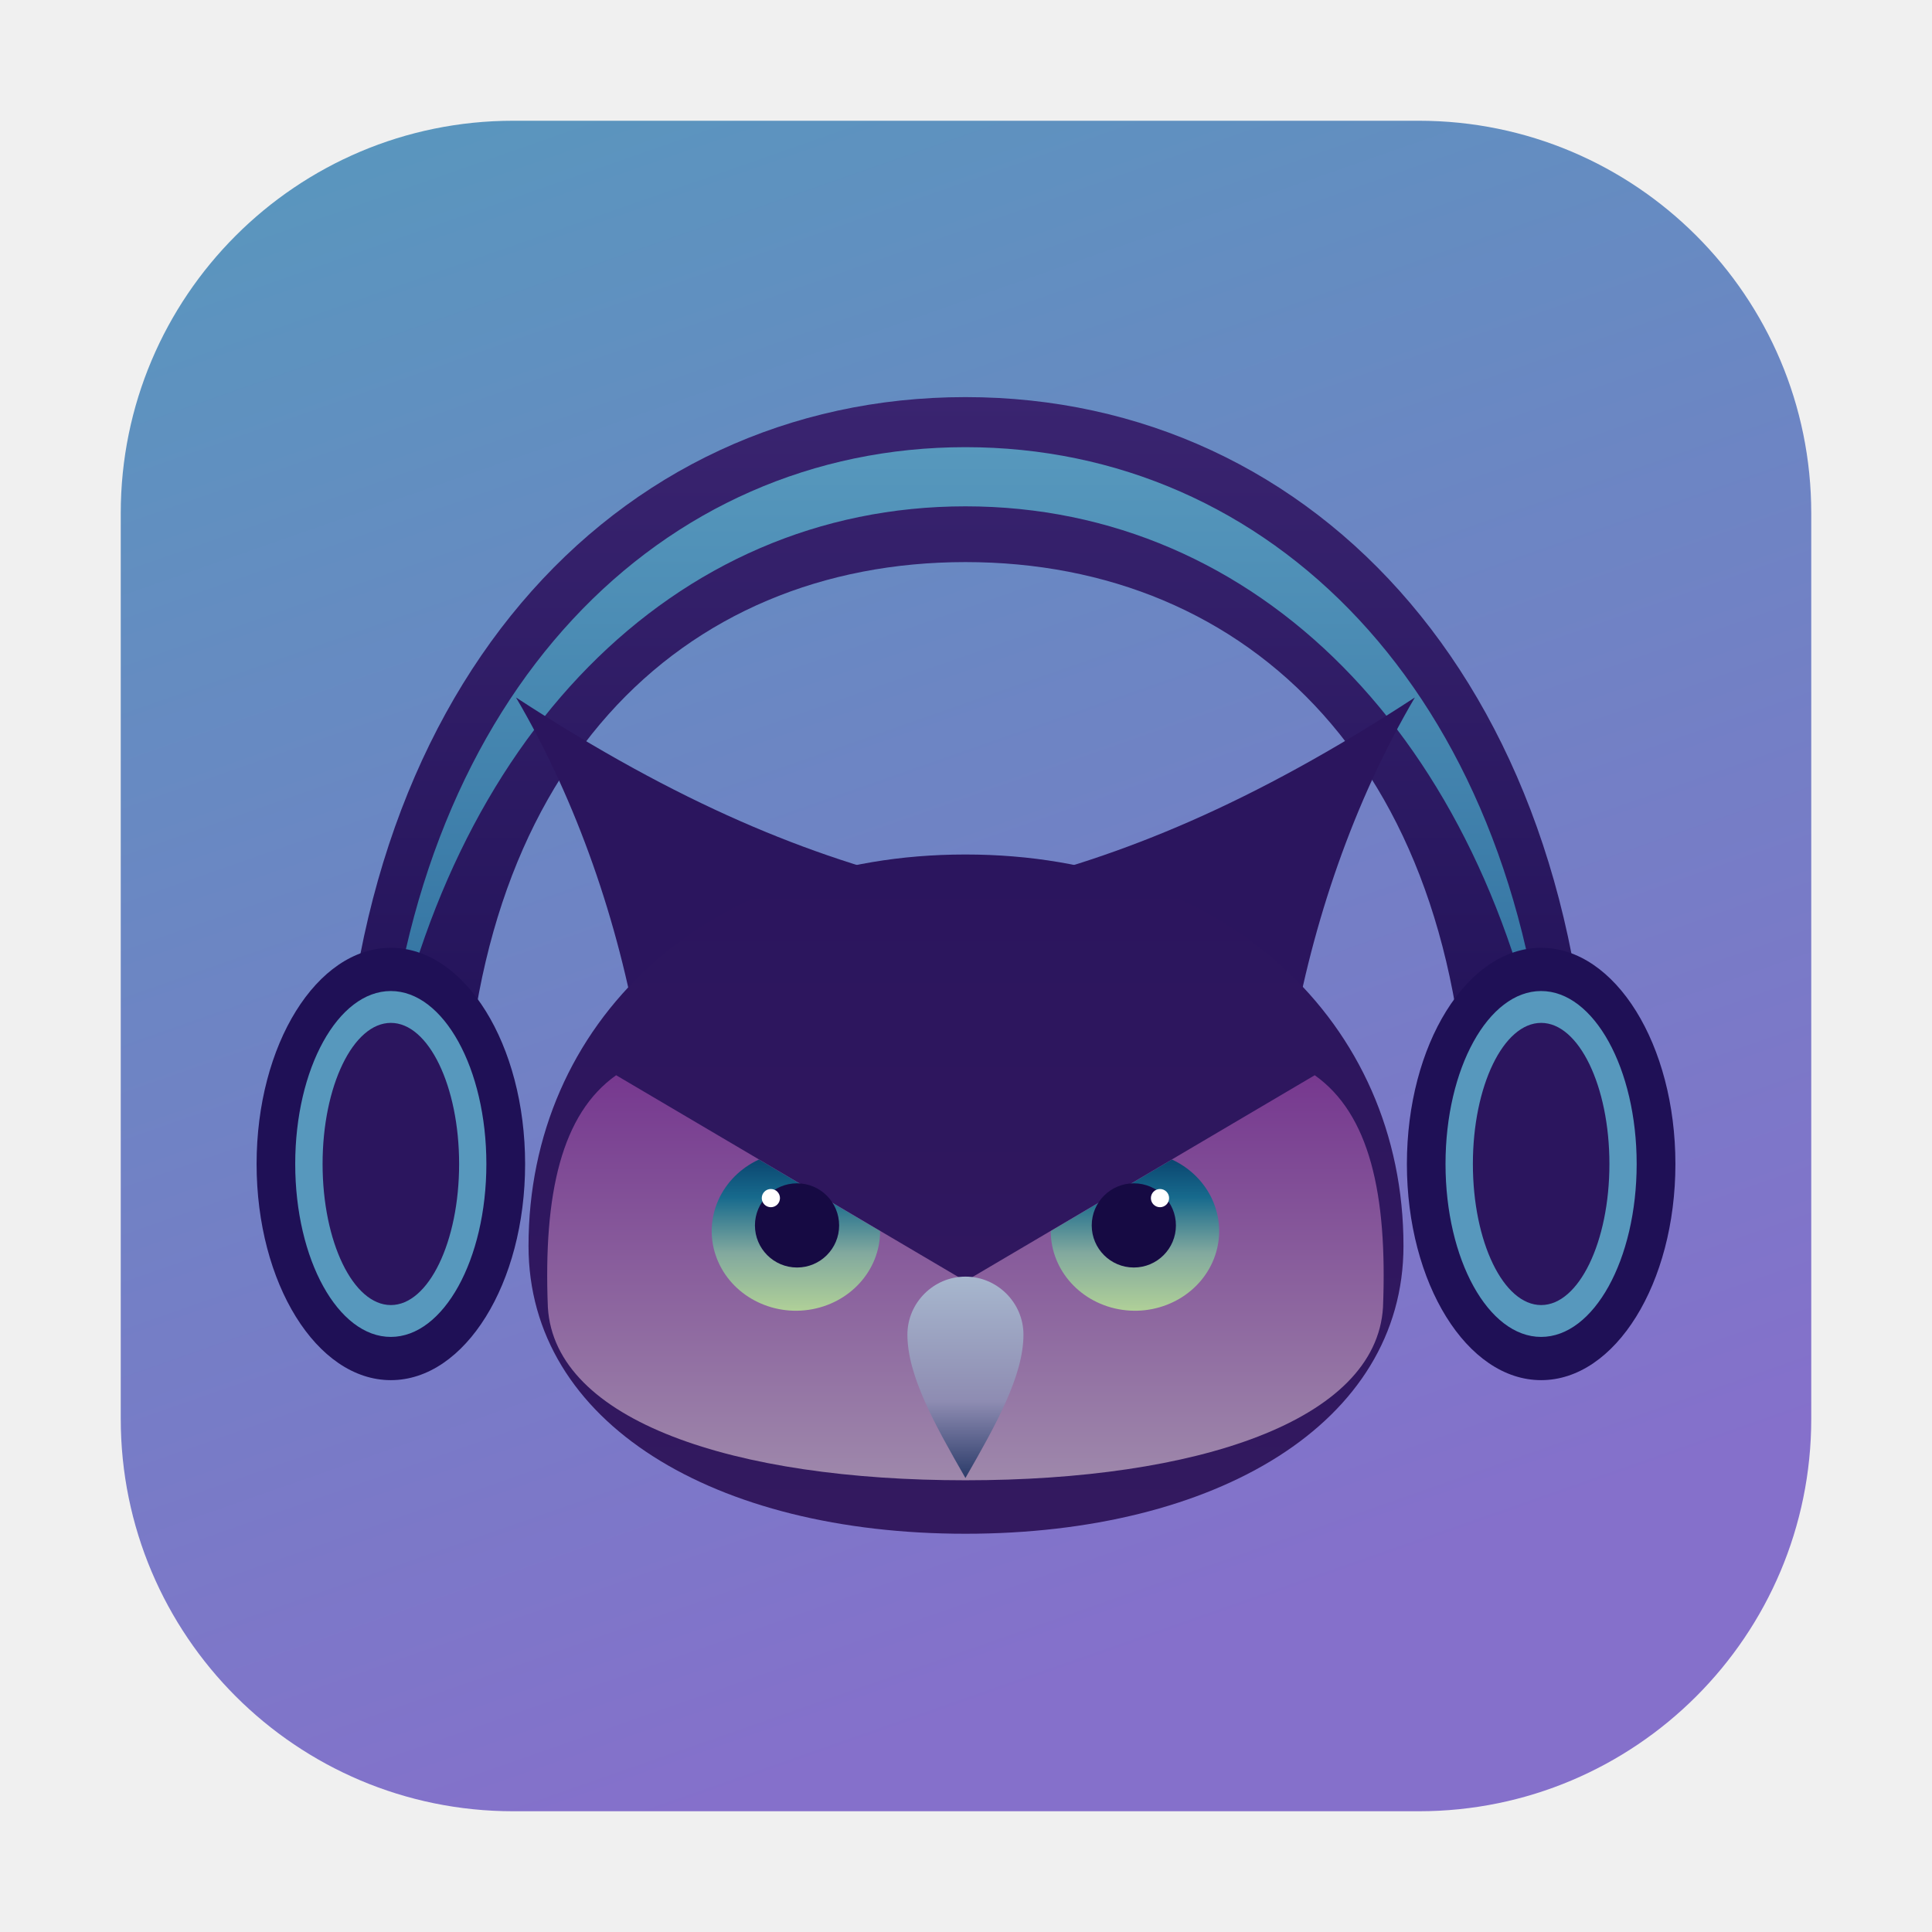
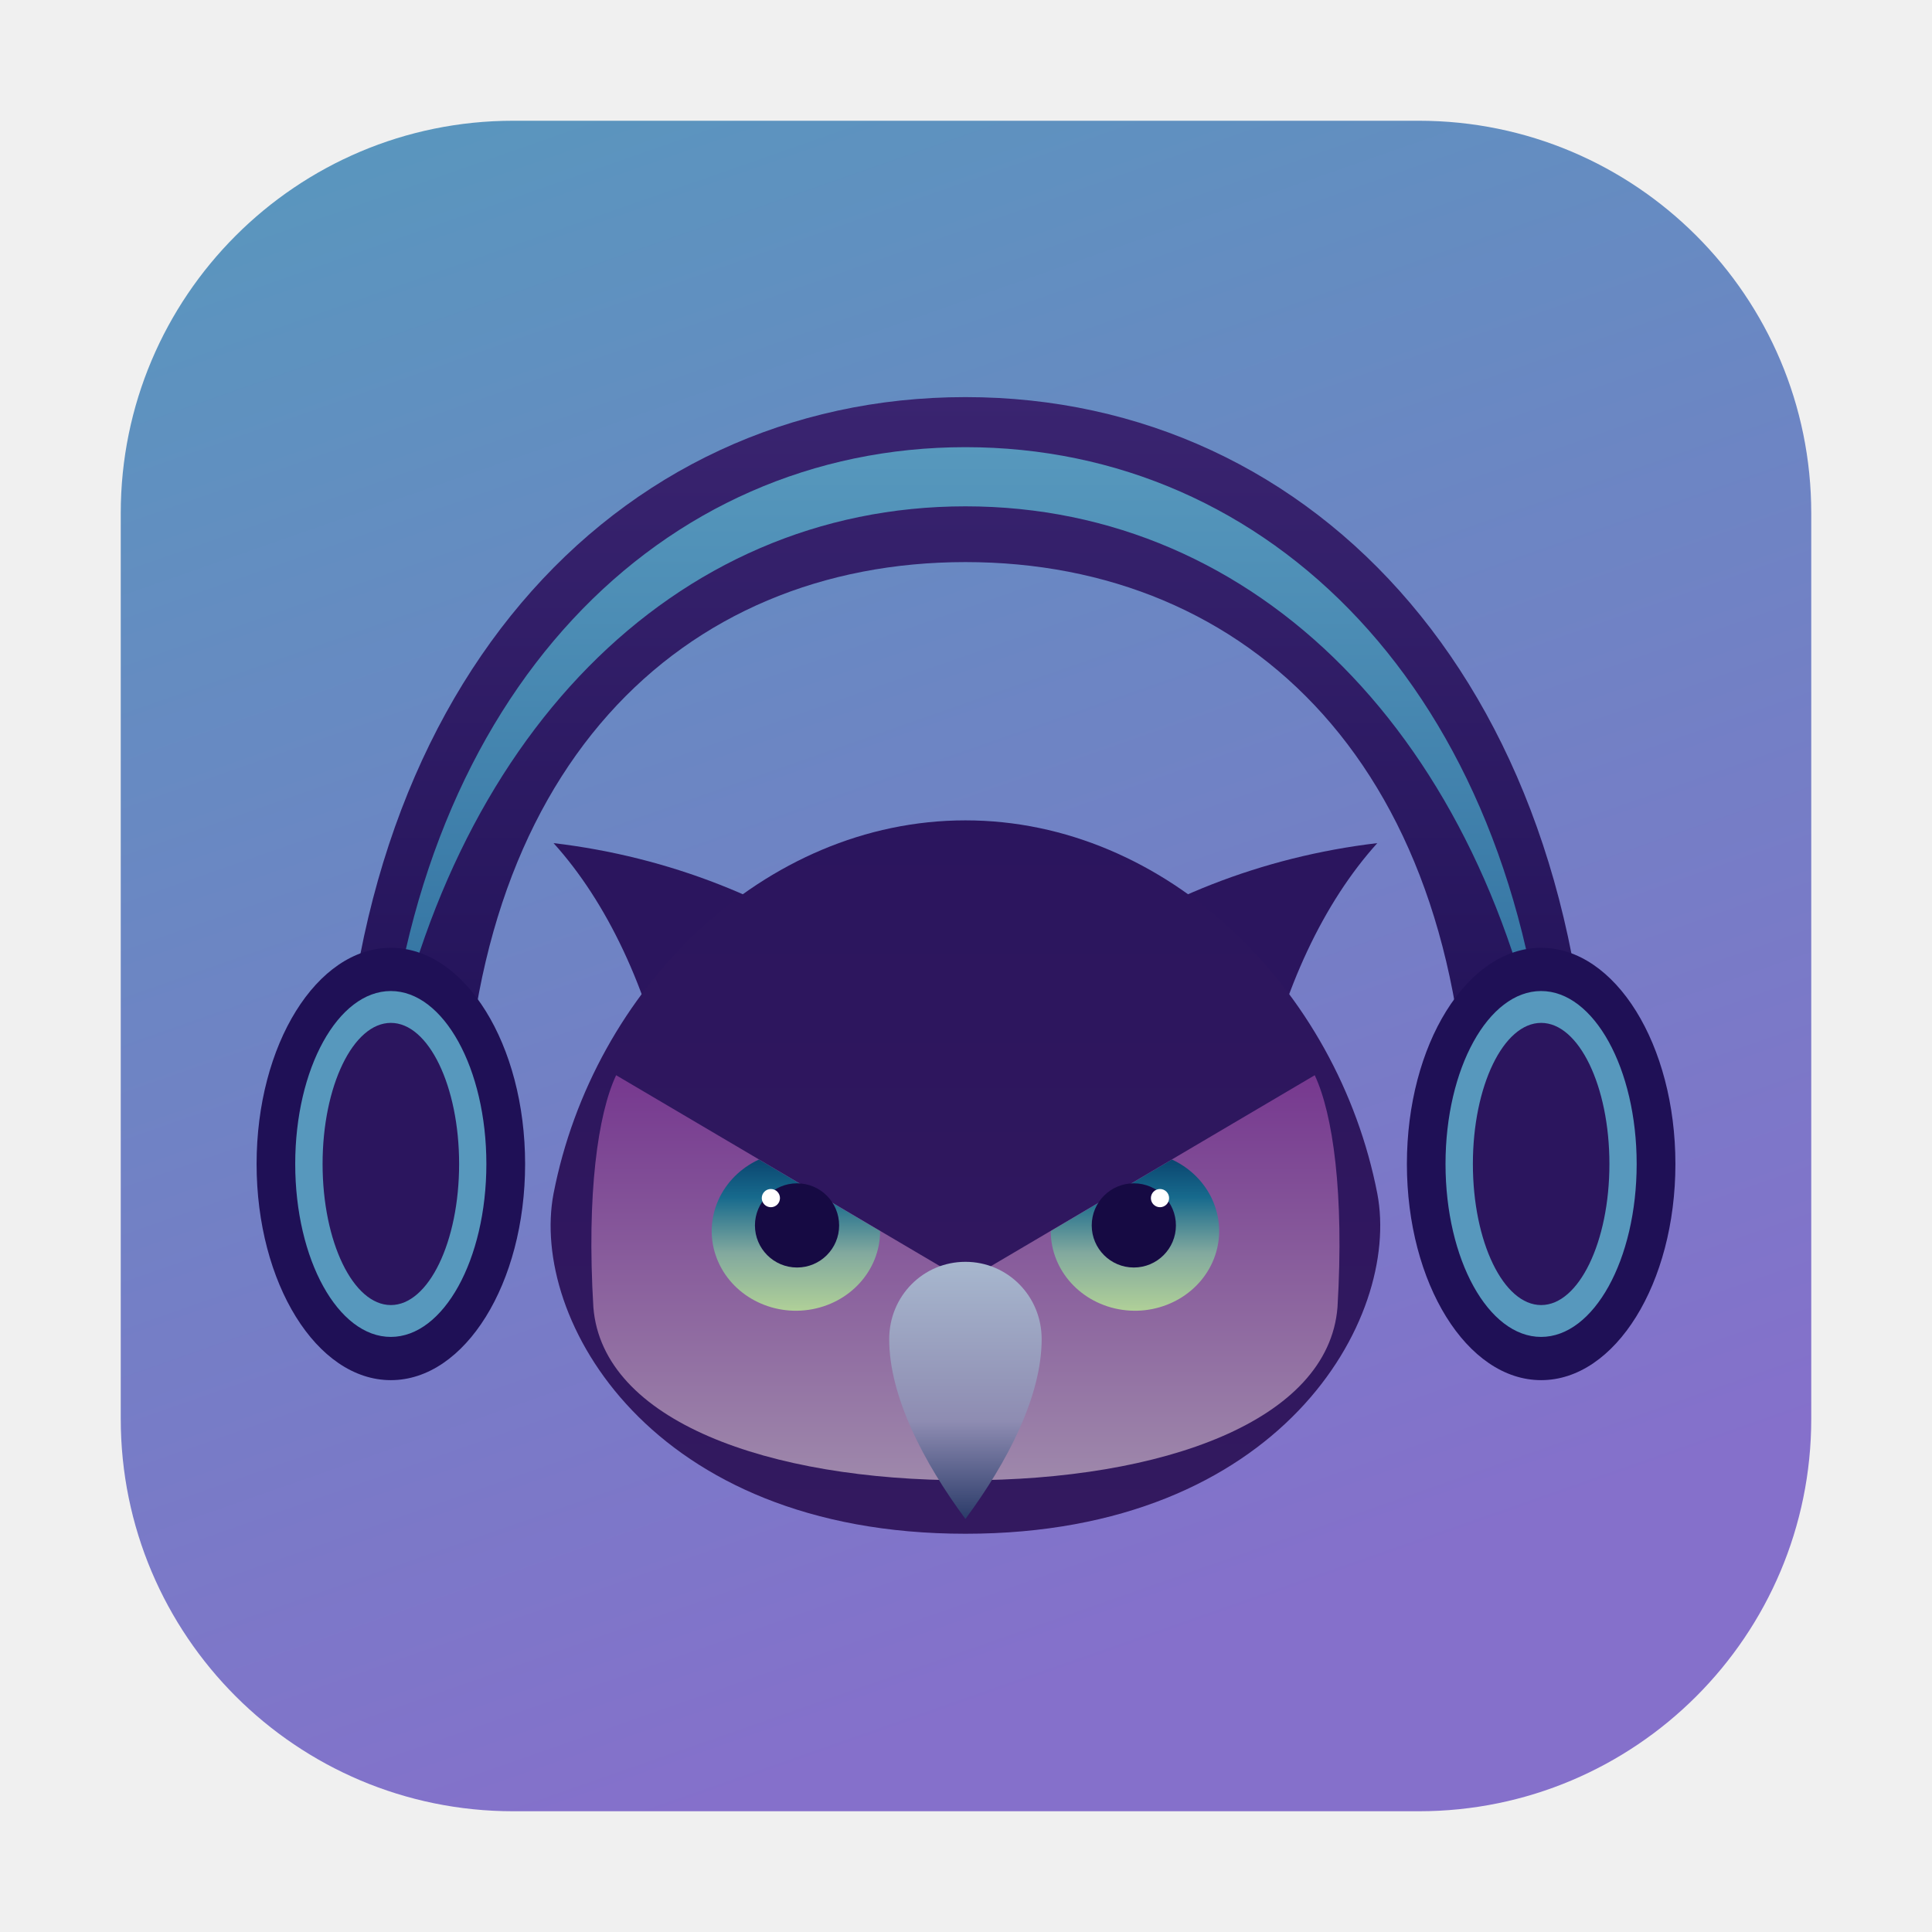
<svg xmlns="http://www.w3.org/2000/svg" viewBox="0 0 128 128" width="128" height="128">
  <g id="rp-plate">
    <defs>
      <linearGradient id="rp-plate-fill" x1="0" y1="0" x2="0.35" y2="1">
        <stop offset="0" stop-color="#5798BD" />
        <stop offset="1" stop-color="#8570CB" />
      </linearGradient>
    </defs>
    <rect x="8" y="8" width="112" height="112" rx="26" fill="url(#rp-plate-fill)" />
  </g>
  <g id="rp-mark" transform="translate(17 26.3095) scale(0.075381)">
    <defs>
      <linearGradient id="rp-m-rp-band" x1="0" y1="1" x2="0" y2="0">
        <stop offset="0" stop-color="#1F1056" />
        <stop offset="1" stop-color="#3A2470" />
      </linearGradient>
      <linearGradient id="rp-m-rp-sheen" x1="0" y1="1" x2="0" y2="0">
        <stop offset="0" stop-color="#2E6E9E" />
        <stop offset="1" stop-color="#5798BD" />
      </linearGradient>
      <linearGradient id="rp-m-rp-head" x1="0" y1="0" x2="0" y2="1">
        <stop offset="0" stop-color="#2B155E" />
        <stop offset="1" stop-color="#33195F" />
      </linearGradient>
      <linearGradient id="rp-m-rp-face" x1="0" y1="0" x2="0" y2="1">
        <stop offset="0" stop-color="#76388F" />
        <stop offset="1" stop-color="#9E88AB" />
      </linearGradient>
      <linearGradient id="rp-m-rp-iris" x1="0" y1="0" x2="0" y2="1">
        <stop offset="0" stop-color="#0B4670" />
        <stop offset="0.25" stop-color="#176A8D" />
        <stop offset="0.62" stop-color="#82A99E" />
        <stop offset="1" stop-color="#B0D098" />
      </linearGradient>
      <linearGradient id="rp-m-rp-beak" x1="0" y1="0" x2="0" y2="1">
        <stop offset="0" stop-color="#A7B7CE" />
        <stop offset="0.62" stop-color="#8E8CB2" />
        <stop offset="1" stop-color="#2B3B69" />
      </linearGradient>
    </defs>
    <g id="rp-m-rp-g-band">
      <path d="M 74 674 C 74 258 314 0 623 0 C 932 0 1173 258 1173 674              L 1065 674 C 1065 326 872 145 623 145 C 374 145 182 326 182 674 Z" fill="url(#rp-m-rp-band)" />
      <path d="M 112 612 C 140 258 356 44 623 44 C 890 44 1107 258 1135 612              C 1080 300 880 96 623 96 C 366 96 167 300 112 612 Z" fill="url(#rp-m-rp-sheen)" />
    </g>
    <g id="rp-m-rp-g-cups">
      <ellipse cx="118" cy="674" rx="118" ry="190" fill="#1F1056" />
      <ellipse cx="1129" cy="674" rx="118" ry="190" fill="#1F1056" />
      <path fill="#5798BD" fill-rule="evenodd" d="M 118 522 A 84 152 0 1 1 117.9 522 Z M 118 552 A 58 122 0 1 0 118.1 552 Z" />
      <path fill="#5798BD" fill-rule="evenodd" d="M 1129 522 A 84 152 0 1 1 1128.9 522 Z M 1129 552 A 58 122 0 1 0 1129.1 552 Z" />
      <ellipse cx="118" cy="674" rx="60" ry="124" fill="#2B155E" />
      <ellipse cx="1129" cy="674" rx="60" ry="124" fill="#2B155E" />
    </g>
    <g id="rp-m-rp-g-tufts">
-       <path d="M 228 264 C 372 358 486 404 596 430 C 486 470 400 512 336 566              C 318 462 282 356 228 264 Z" fill="#2B155E" />
-       <path d="M 1018 264 C 874 358 760 404 650 430 C 760 470 846 512 910 566              C 928 462 964 356 1018 264 Z" fill="#2B155E" />
+       <path d="M 261 392 C 363 404 457 442 530 496              C 460 520 403 560 363 610 C 344 520 308 444 261 392 Z" fill="#2B155E" />
+       <path d="M 985 392 C 883 404 789 442 716 496              C 786 520 843 560 883 610 C 902 520 938 444 985 392 Z" fill="#2B155E" />
    </g>
-     <path id="rp-m-rp-head" fill="url(#rp-m-rp-head)" d="M 623 402 C 852 402 1008 550 1008 746            C 1008 902 843 999 623 999 C 403 999 239 902 239 746            C 239 550 394 402 623 402 Z" />
-     <path id="rp-m-rp-face" fill="url(#rp-m-rp-face)" d="M 623 777 L 316 596            C 268 630 252 700 256 800            C 262 900 420 952 623 952            C 826 952 984 900 990 800            C 994 700 978 630 930 596 Z" />
+     <path id="rp-m-rp-head" fill="url(#rp-m-rp-head)" d="M 623 372 C 800 372 950 520 985 700            C 1006 810 900 999 623 999 C 346 999 240 810 261 700            C 296 520 446 372 623 372 Z" />
+     <path id="rp-m-rp-face" fill="url(#rp-m-rp-face)" d="M 623 777 L 316 596            C 300 630 290 700 296 800            C 304 900 450 952 623 952            C 796 952 942 900 950 800            C 956 700 946 630 930 596 Z" />
    <g id="rp-m-rp-g-eyes">
      <path fill="url(#rp-m-rp-iris)" d="M 441.5 670.1 A 74 70 0 1 0 548 733 Z" />
      <path fill="url(#rp-m-rp-iris)" d="M 698 733 A 74 70 0 1 0 804.5 670.1 Z" />
      <circle cx="475" cy="728" r="37" fill="#160A43" />
      <circle cx="771" cy="728" r="37" fill="#160A43" />
      <circle cx="452" cy="704" r="8" fill="#FFFFFF" />
      <circle cx="794" cy="704" r="8" fill="#FFFFFF" />
    </g>
-     <path id="rp-m-rp-beak" fill="url(#rp-m-rp-beak)" d="M 623 773 C 651 773 674 796 674 824            C 674 860 650 903 623 950            C 596 903 572 860 572 824            C 572 796 595 773 623 773 Z" />
+     <path id="rp-m-rp-beak" fill="url(#rp-m-rp-beak)" d="M 623 760 C 660 760 690 790 690 828            C 690 878 660 936 623 986            C 586 936 556 878 556 828            C 556 790 586 760 623 760 Z" />
  </g>
</svg>
